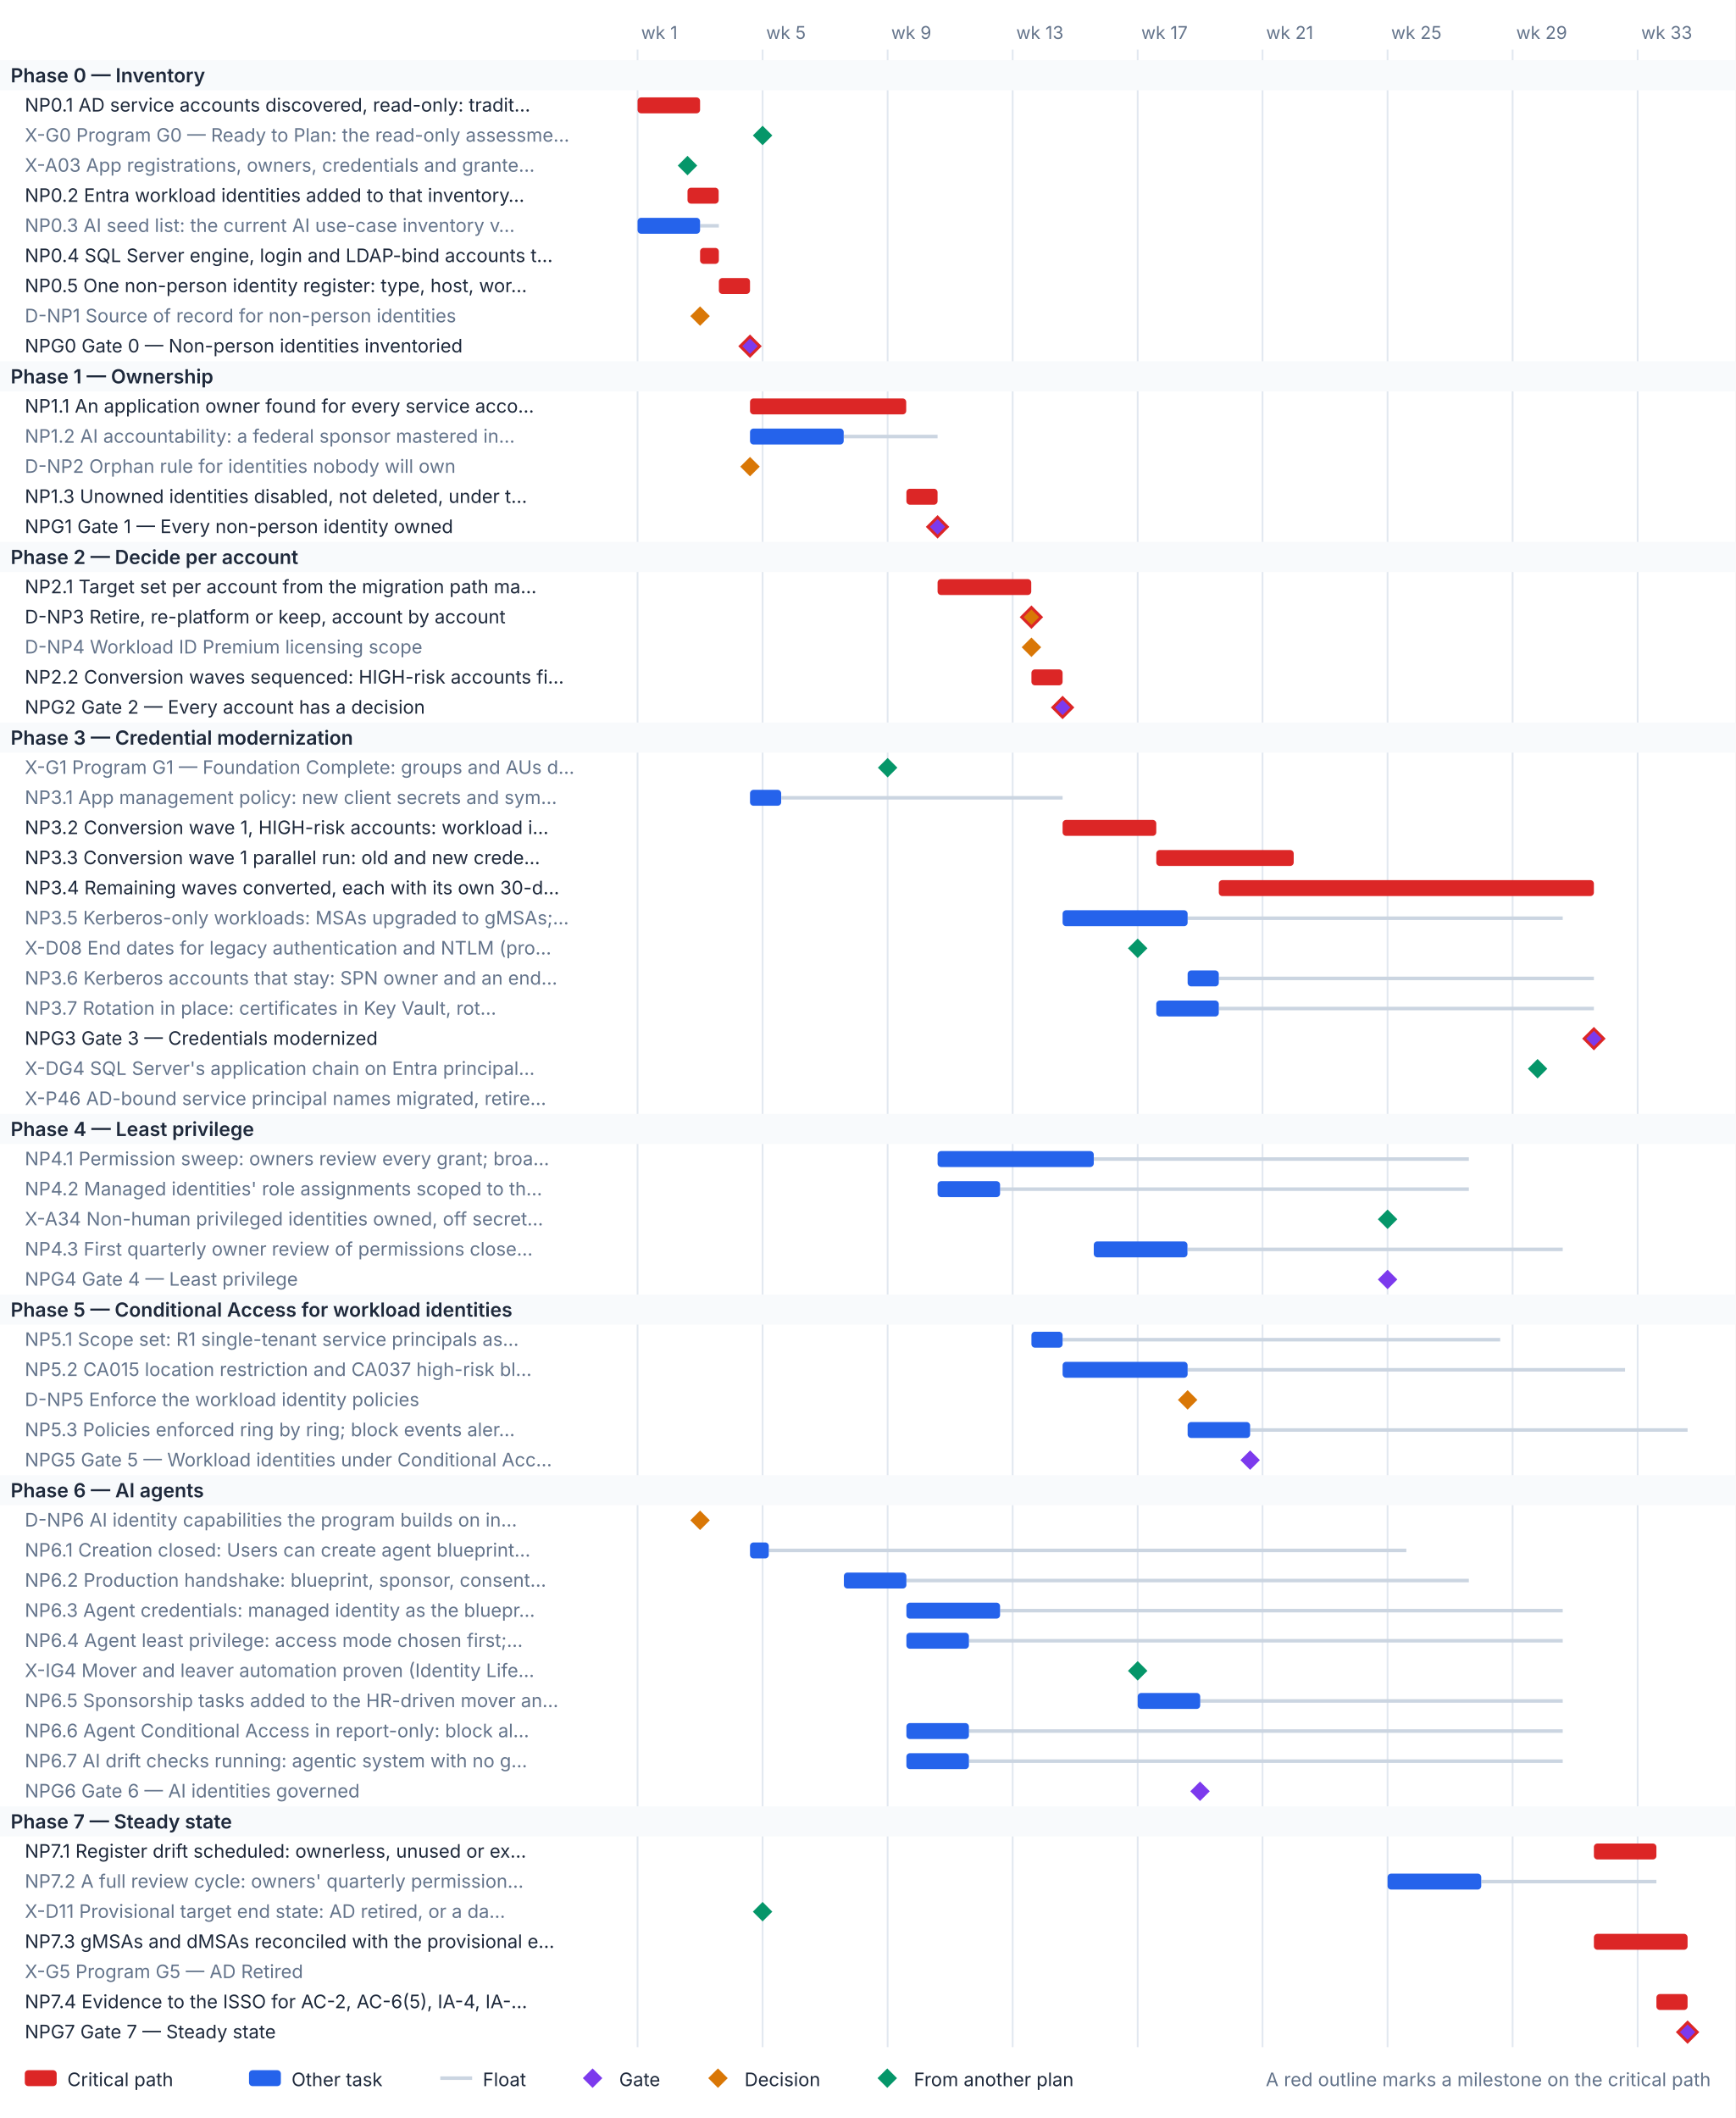
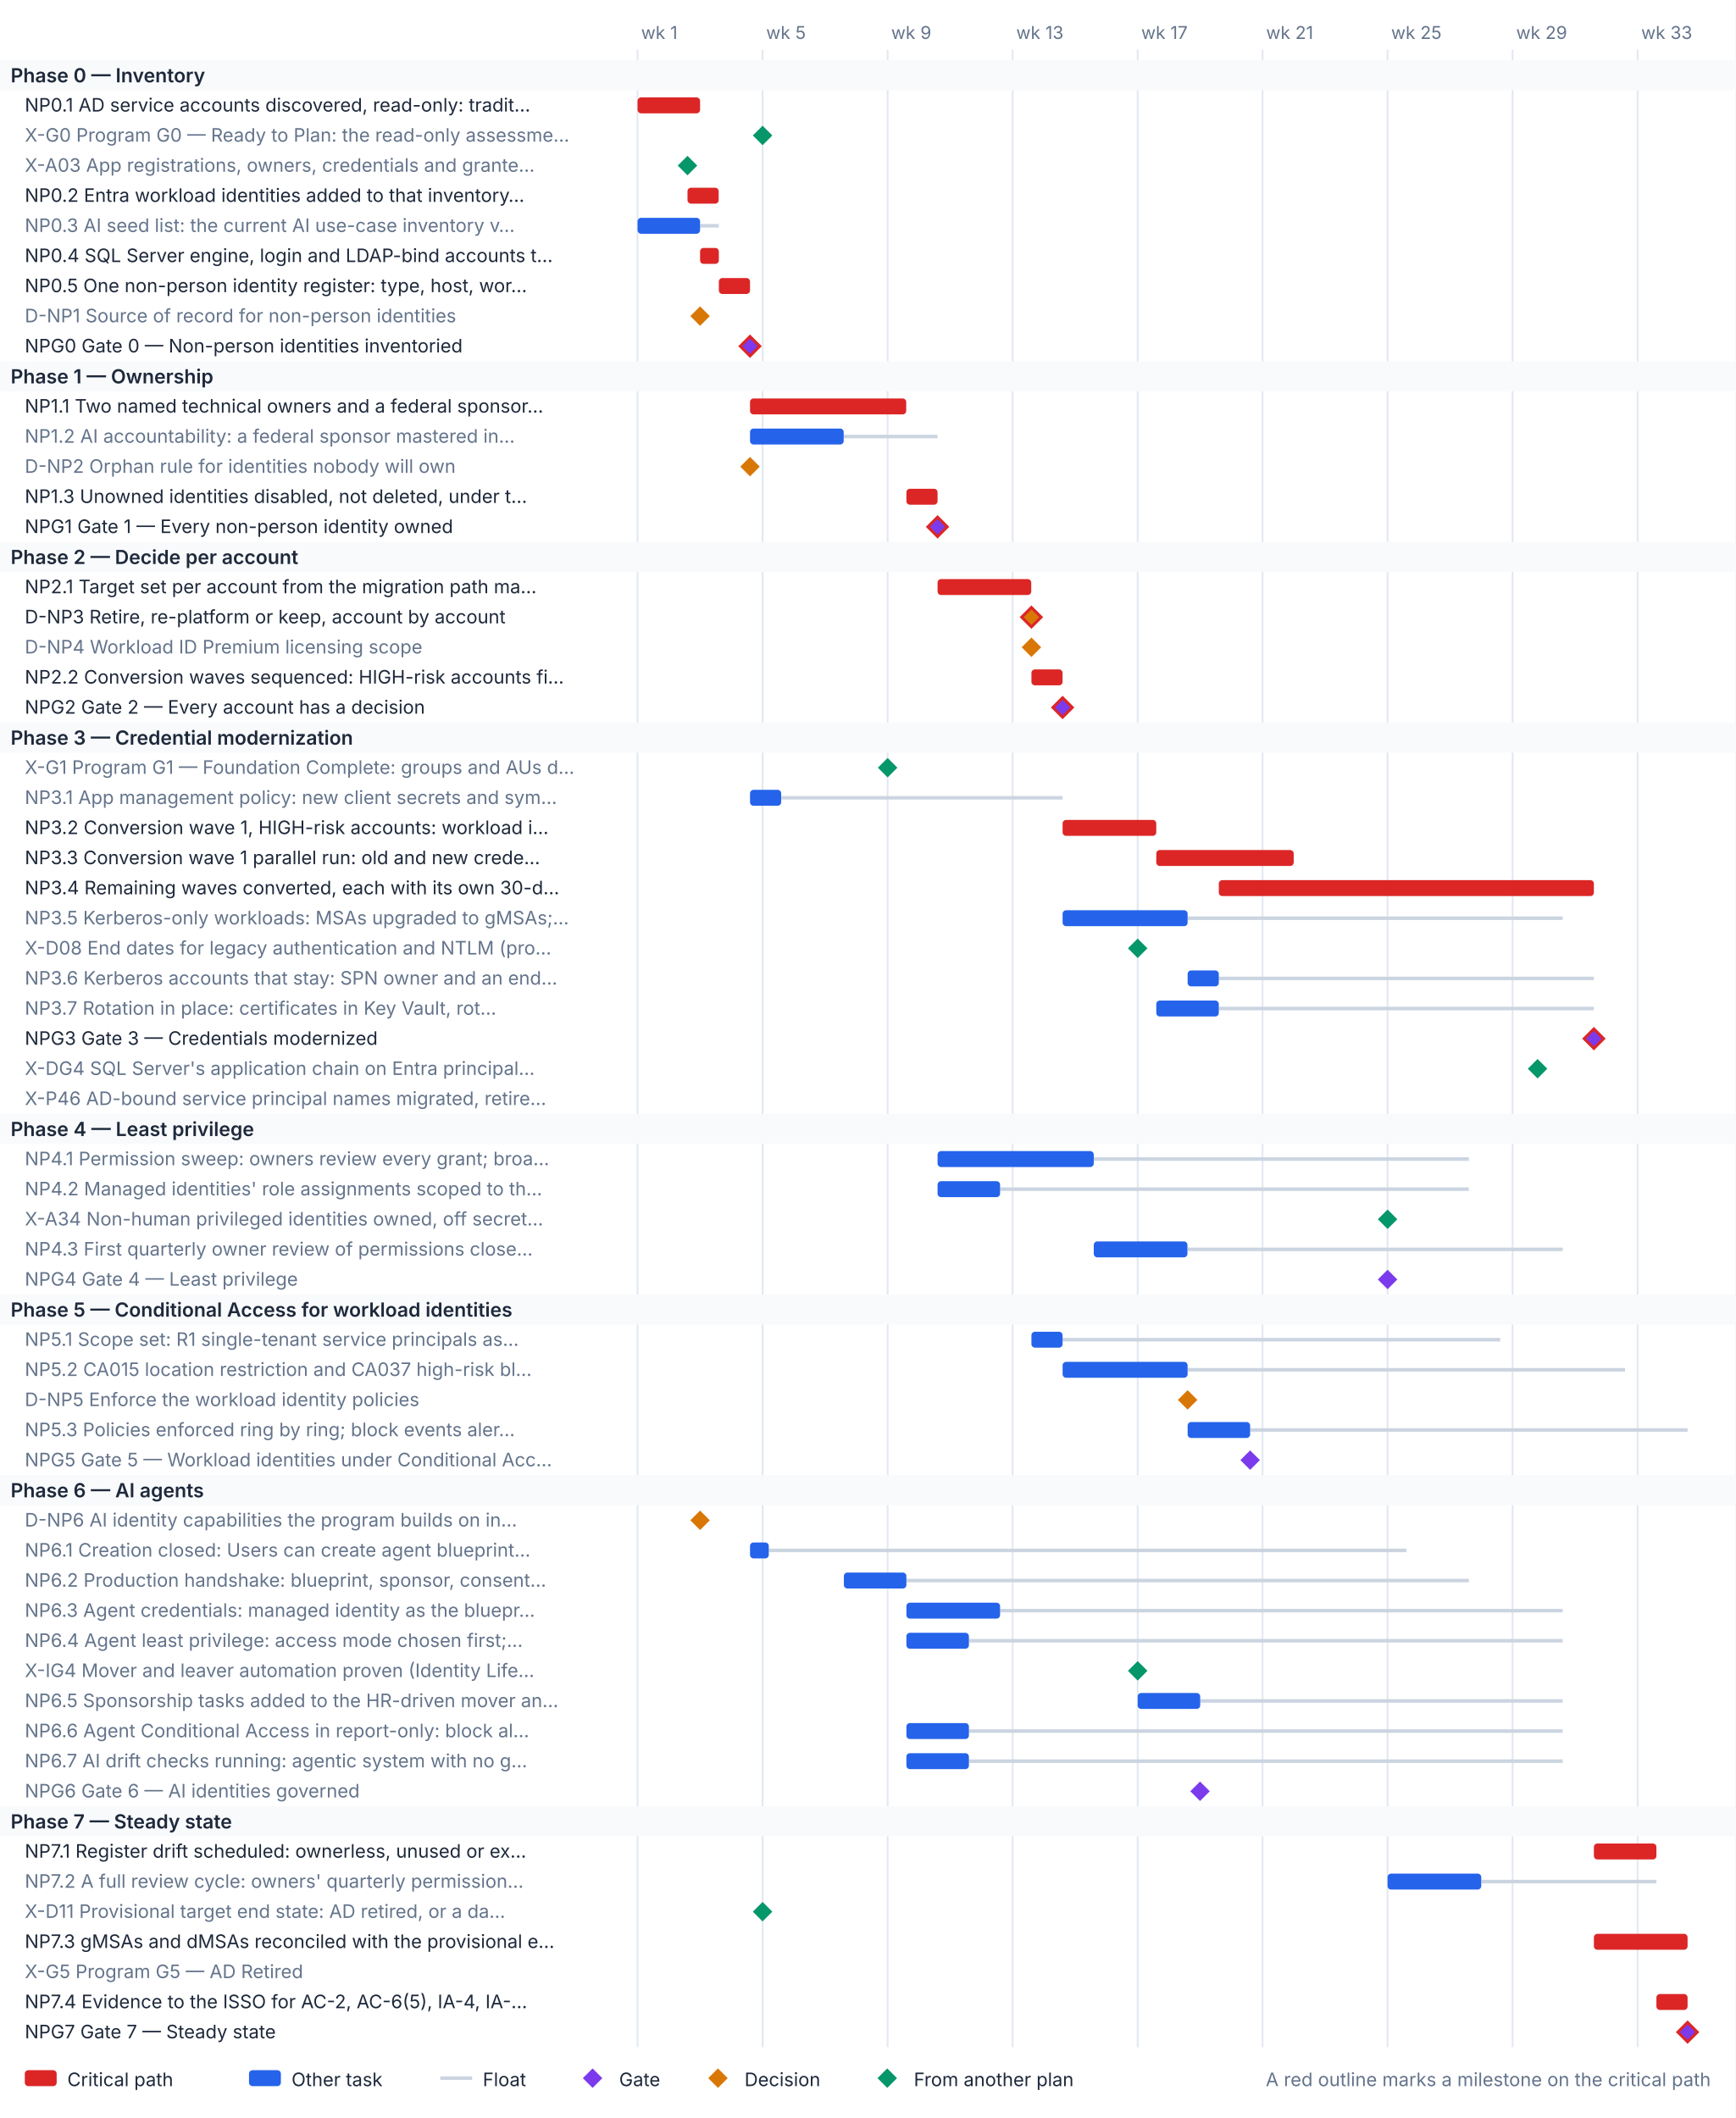
<svg xmlns="http://www.w3.org/2000/svg" width="980" height="1196" viewBox="0 0 980 1196" role="img" aria-labelledby="t d" font-family="Inter, 'DM Sans', Arial, sans-serif">
  <rect width="980" height="1196" fill="#ffffff" />
  <line x1="360.0" y1="28" x2="360.0" y2="1156" stroke="#e2e8f0" stroke-width="1" />
  <text x="362.0" y="22" font-size="10" fill="#64748b">wk 1</text>
  <line x1="430.6" y1="28" x2="430.6" y2="1156" stroke="#e2e8f0" stroke-width="1" />
  <text x="432.6" y="22" font-size="10" fill="#64748b">wk 5</text>
  <line x1="501.2" y1="28" x2="501.2" y2="1156" stroke="#e2e8f0" stroke-width="1" />
  <text x="503.2" y="22" font-size="10" fill="#64748b">wk 9</text>
  <line x1="571.8" y1="28" x2="571.8" y2="1156" stroke="#e2e8f0" stroke-width="1" />
  <text x="573.8" y="22" font-size="10" fill="#64748b">wk 13</text>
  <line x1="642.4" y1="28" x2="642.4" y2="1156" stroke="#e2e8f0" stroke-width="1" />
  <text x="644.4" y="22" font-size="10" fill="#64748b">wk 17</text>
  <line x1="712.9" y1="28" x2="712.9" y2="1156" stroke="#e2e8f0" stroke-width="1" />
  <text x="714.9" y="22" font-size="10" fill="#64748b">wk 21</text>
  <line x1="783.5" y1="28" x2="783.5" y2="1156" stroke="#e2e8f0" stroke-width="1" />
  <text x="785.5" y="22" font-size="10" fill="#64748b">wk 25</text>
  <line x1="854.1" y1="28" x2="854.1" y2="1156" stroke="#e2e8f0" stroke-width="1" />
  <text x="856.1" y="22" font-size="10" fill="#64748b">wk 29</text>
  <line x1="924.7" y1="28" x2="924.7" y2="1156" stroke="#e2e8f0" stroke-width="1" />
  <text x="926.7" y="22" font-size="10" fill="#64748b">wk 33</text>
  <rect x="0" y="34" width="980" height="17" fill="#f8fafc" />
  <text x="6" y="46.5" font-size="11" font-weight="600" fill="#1e293b">Phase 0 — Inventory</text>
  <text x="14" y="63" font-size="10.5" fill="#1e293b">NP0.1  AD service accounts discovered, read-only: tradit…</text>
  <rect x="360.0" y="55" width="35.3" height="9" rx="2" fill="#DC2626" />
  <text x="14" y="80" font-size="10.5" fill="#64748b">X-G0  Program G0 — Ready to Plan: the read-only assessme…</text>
  <path d="M430.6 71.0 L436.1 76.5 L430.6 82.0 L425.1 76.5 Z" fill="#059669" />
  <text x="14" y="97" font-size="10.5" fill="#64748b">X-A03  App registrations, owners, credentials and grante…</text>
  <path d="M388.2 88.0 L393.7 93.5 L388.2 99.0 L382.7 93.5 Z" fill="#059669" />
  <text x="14" y="114" font-size="10.5" fill="#1e293b">NP0.2  Entra workload identities added to that inventory…</text>
  <rect x="388.2" y="106" width="17.6" height="9" rx="2" fill="#DC2626" />
  <text x="14" y="131" font-size="10.5" fill="#64748b">NP0.3  AI seed list: the current AI use-case inventory v…</text>
  <line x1="395.3" y1="127.5" x2="405.9" y2="127.5" stroke="#cbd5e1" stroke-width="2" />
  <rect x="360.0" y="123" width="35.3" height="9" rx="2" fill="#2563EB" />
  <text x="14" y="148" font-size="10.5" fill="#1e293b">NP0.4  SQL Server engine, login and LDAP-bind accounts t…</text>
  <rect x="395.3" y="140" width="10.6" height="9" rx="2" fill="#DC2626" />
  <text x="14" y="165" font-size="10.5" fill="#1e293b">NP0.5  One non-person identity register: type, host, wor…</text>
  <rect x="405.9" y="157" width="17.6" height="9" rx="2" fill="#DC2626" />
  <text x="14" y="182" font-size="10.5" fill="#64748b">D-NP1  Source of record for non-person identities</text>
  <path d="M395.3 173.0 L400.8 178.5 L395.3 184.0 L389.8 178.5 Z" fill="#D97706" />
  <text x="14" y="199" font-size="10.5" fill="#1e293b">NPG0  Gate 0 — Non-person identities inventoried</text>
  <path d="M423.5 190.0 L429.0 195.5 L423.5 201.0 L418.0 195.5 Z" fill="#7C3AED" stroke="#DC2626" stroke-width="1.6" />
  <rect x="0" y="204" width="980" height="17" fill="#f8fafc" />
  <text x="6" y="216.5" font-size="11" font-weight="600" fill="#1e293b">Phase 1 — Ownership</text>
-   <text x="14" y="233" font-size="10.5" fill="#1e293b">NP1.1  An application owner found for every service acco…</text>
+   <text x="14" y="233" font-size="10.5" fill="#1e293b">NP1.1  Two named technical owners and a federal sponsor…</text>
  <rect x="423.5" y="225" width="88.2" height="9" rx="2" fill="#DC2626" />
  <text x="14" y="250" font-size="10.5" fill="#64748b">NP1.2  AI accountability: a federal sponsor mastered in…</text>
  <line x1="476.5" y1="246.5" x2="529.4" y2="246.5" stroke="#cbd5e1" stroke-width="2" />
  <rect x="423.5" y="242" width="52.9" height="9" rx="2" fill="#2563EB" />
  <text x="14" y="267" font-size="10.5" fill="#64748b">D-NP2  Orphan rule for identities nobody will own</text>
  <path d="M423.5 258.0 L429.0 263.5 L423.5 269.0 L418.0 263.5 Z" fill="#D97706" />
  <text x="14" y="284" font-size="10.5" fill="#1e293b">NP1.3  Unowned identities disabled, not deleted, under t…</text>
  <rect x="511.8" y="276" width="17.6" height="9" rx="2" fill="#DC2626" />
  <text x="14" y="301" font-size="10.5" fill="#1e293b">NPG1  Gate 1 — Every non-person identity owned</text>
  <path d="M529.4 292.0 L534.9 297.5 L529.4 303.0 L523.9 297.5 Z" fill="#7C3AED" stroke="#DC2626" stroke-width="1.6" />
  <rect x="0" y="306" width="980" height="17" fill="#f8fafc" />
  <text x="6" y="318.5" font-size="11" font-weight="600" fill="#1e293b">Phase 2 — Decide per account</text>
  <text x="14" y="335" font-size="10.5" fill="#1e293b">NP2.1  Target set per account from the migration path ma…</text>
  <rect x="529.4" y="327" width="52.9" height="9" rx="2" fill="#DC2626" />
  <text x="14" y="352" font-size="10.5" fill="#1e293b">D-NP3  Retire, re-platform or keep, account by account</text>
  <path d="M582.4 343.0 L587.9 348.5 L582.4 354.0 L576.9 348.5 Z" fill="#D97706" stroke="#DC2626" stroke-width="1.6" />
  <text x="14" y="369" font-size="10.5" fill="#64748b">D-NP4  Workload ID Premium licensing scope</text>
  <path d="M582.4 360.0 L587.9 365.5 L582.4 371.0 L576.9 365.5 Z" fill="#D97706" />
  <text x="14" y="386" font-size="10.5" fill="#1e293b">NP2.2  Conversion waves sequenced: HIGH-risk accounts fi…</text>
  <rect x="582.4" y="378" width="17.6" height="9" rx="2" fill="#DC2626" />
  <text x="14" y="403" font-size="10.5" fill="#1e293b">NPG2  Gate 2 — Every account has a decision</text>
  <path d="M600.0 394.0 L605.5 399.5 L600.0 405.0 L594.5 399.5 Z" fill="#7C3AED" stroke="#DC2626" stroke-width="1.6" />
  <rect x="0" y="408" width="980" height="17" fill="#f8fafc" />
  <text x="6" y="420.5" font-size="11" font-weight="600" fill="#1e293b">Phase 3 — Credential modernization</text>
  <text x="14" y="437" font-size="10.5" fill="#64748b">X-G1  Program G1 — Foundation Complete: groups and AUs d…</text>
  <path d="M501.2 428.0 L506.7 433.5 L501.2 439.0 L495.7 433.5 Z" fill="#059669" />
  <text x="14" y="454" font-size="10.5" fill="#64748b">NP3.1  App management policy: new client secrets and sym…</text>
  <line x1="441.2" y1="450.5" x2="600.0" y2="450.5" stroke="#cbd5e1" stroke-width="2" />
  <rect x="423.5" y="446" width="17.6" height="9" rx="2" fill="#2563EB" />
  <text x="14" y="471" font-size="10.5" fill="#1e293b">NP3.2  Conversion wave 1, HIGH-risk accounts: workload i…</text>
  <rect x="600.0" y="463" width="52.9" height="9" rx="2" fill="#DC2626" />
  <text x="14" y="488" font-size="10.5" fill="#1e293b">NP3.3  Conversion wave 1 parallel run: old and new crede…</text>
  <rect x="652.9" y="480" width="77.6" height="9" rx="2" fill="#DC2626" />
  <text x="14" y="505" font-size="10.5" fill="#1e293b">NP3.4  Remaining waves converted, each with its own 30-d…</text>
  <rect x="688.2" y="497" width="211.8" height="9" rx="2" fill="#DC2626" />
  <text x="14" y="522" font-size="10.5" fill="#64748b">NP3.5  Kerberos-only workloads: MSAs upgraded to gMSAs;…</text>
  <line x1="670.6" y1="518.5" x2="882.4" y2="518.5" stroke="#cbd5e1" stroke-width="2" />
  <rect x="600.0" y="514" width="70.6" height="9" rx="2" fill="#2563EB" />
  <text x="14" y="539" font-size="10.5" fill="#64748b">X-D08  End dates for legacy authentication and NTLM (pro…</text>
  <path d="M642.4 530.0 L647.9 535.5 L642.4 541.0 L636.9 535.5 Z" fill="#059669" />
  <text x="14" y="556" font-size="10.5" fill="#64748b">NP3.6  Kerberos accounts that stay: SPN owner and an end…</text>
  <line x1="688.2" y1="552.5" x2="900.0" y2="552.5" stroke="#cbd5e1" stroke-width="2" />
  <rect x="670.6" y="548" width="17.6" height="9" rx="2" fill="#2563EB" />
  <text x="14" y="573" font-size="10.5" fill="#64748b">NP3.7  Rotation in place: certificates in Key Vault, rot…</text>
  <line x1="688.2" y1="569.5" x2="900.0" y2="569.5" stroke="#cbd5e1" stroke-width="2" />
  <rect x="652.9" y="565" width="35.3" height="9" rx="2" fill="#2563EB" />
  <text x="14" y="590" font-size="10.5" fill="#1e293b">NPG3  Gate 3 — Credentials modernized</text>
  <path d="M900.0 581.0 L905.5 586.5 L900.0 592.0 L894.5 586.5 Z" fill="#7C3AED" stroke="#DC2626" stroke-width="1.6" />
  <text x="14" y="607" font-size="10.5" fill="#64748b">X-DG4  SQL Server's application chain on Entra principal…</text>
  <path d="M868.2 598.0 L873.7 603.5 L868.2 609.0 L862.7 603.5 Z" fill="#059669" />
  <text x="14" y="624" font-size="10.5" fill="#64748b">X-P46  AD-bound service principal names migrated, retire…</text>
  <path d="M1101.2 615.0 L1106.7 620.5 L1101.2 626.0 L1095.7 620.5 Z" fill="#059669" />
  <rect x="0" y="629" width="980" height="17" fill="#f8fafc" />
  <text x="6" y="641.5" font-size="11" font-weight="600" fill="#1e293b">Phase 4 — Least privilege</text>
  <text x="14" y="658" font-size="10.5" fill="#64748b">NP4.1  Permission sweep: owners review every grant; broa…</text>
  <line x1="617.6" y1="654.5" x2="829.4" y2="654.5" stroke="#cbd5e1" stroke-width="2" />
  <rect x="529.4" y="650" width="88.2" height="9" rx="2" fill="#2563EB" />
  <text x="14" y="675" font-size="10.5" fill="#64748b">NP4.2  Managed identities' role assignments scoped to th…</text>
  <line x1="564.7" y1="671.5" x2="829.4" y2="671.5" stroke="#cbd5e1" stroke-width="2" />
  <rect x="529.4" y="667" width="35.3" height="9" rx="2" fill="#2563EB" />
  <text x="14" y="692" font-size="10.5" fill="#64748b">X-A34  Non-human privileged identities owned, off secret…</text>
  <path d="M783.5 683.0 L789.0 688.5 L783.5 694.0 L778.0 688.5 Z" fill="#059669" />
  <text x="14" y="709" font-size="10.5" fill="#64748b">NP4.3  First quarterly owner review of permissions close…</text>
  <line x1="670.6" y1="705.5" x2="882.4" y2="705.5" stroke="#cbd5e1" stroke-width="2" />
  <rect x="617.6" y="701" width="52.9" height="9" rx="2" fill="#2563EB" />
  <text x="14" y="726" font-size="10.5" fill="#64748b">NPG4  Gate 4 — Least privilege</text>
  <path d="M783.5 717.0 L789.0 722.5 L783.5 728.0 L778.0 722.5 Z" fill="#7C3AED" />
  <rect x="0" y="731" width="980" height="17" fill="#f8fafc" />
  <text x="6" y="743.5" font-size="11" font-weight="600" fill="#1e293b">Phase 5 — Conditional Access for workload identities</text>
  <text x="14" y="760" font-size="10.5" fill="#64748b">NP5.1  Scope set: R1 single-tenant service principals as…</text>
  <line x1="600.0" y1="756.5" x2="847.1" y2="756.5" stroke="#cbd5e1" stroke-width="2" />
  <rect x="582.4" y="752" width="17.6" height="9" rx="2" fill="#2563EB" />
  <text x="14" y="777" font-size="10.5" fill="#64748b">NP5.2  CA015 location restriction and CA037 high-risk bl…</text>
  <line x1="670.6" y1="773.5" x2="917.6" y2="773.5" stroke="#cbd5e1" stroke-width="2" />
  <rect x="600.0" y="769" width="70.6" height="9" rx="2" fill="#2563EB" />
  <text x="14" y="794" font-size="10.5" fill="#64748b">D-NP5  Enforce the workload identity policies</text>
  <path d="M670.6 785.0 L676.1 790.5 L670.6 796.0 L665.1 790.5 Z" fill="#D97706" />
  <text x="14" y="811" font-size="10.5" fill="#64748b">NP5.3  Policies enforced ring by ring; block events aler…</text>
  <line x1="705.9" y1="807.5" x2="952.9" y2="807.5" stroke="#cbd5e1" stroke-width="2" />
  <rect x="670.6" y="803" width="35.3" height="9" rx="2" fill="#2563EB" />
  <text x="14" y="828" font-size="10.5" fill="#64748b">NPG5  Gate 5 — Workload identities under Conditional Acc…</text>
  <path d="M705.9 819.0 L711.4 824.5 L705.9 830.0 L700.4 824.5 Z" fill="#7C3AED" />
  <rect x="0" y="833" width="980" height="17" fill="#f8fafc" />
  <text x="6" y="845.5" font-size="11" font-weight="600" fill="#1e293b">Phase 6 — AI agents</text>
  <text x="14" y="862" font-size="10.5" fill="#64748b">D-NP6  AI identity capabilities the program builds on in…</text>
  <path d="M395.3 853.0 L400.8 858.5 L395.3 864.0 L389.8 858.5 Z" fill="#D97706" />
  <text x="14" y="879" font-size="10.5" fill="#64748b">NP6.1  Creation closed: Users can create agent blueprint…</text>
  <line x1="434.1" y1="875.5" x2="794.1" y2="875.5" stroke="#cbd5e1" stroke-width="2" />
  <rect x="423.5" y="871" width="10.6" height="9" rx="2" fill="#2563EB" />
  <text x="14" y="896" font-size="10.5" fill="#64748b">NP6.2  Production handshake: blueprint, sponsor, consent…</text>
  <line x1="511.8" y1="892.5" x2="829.4" y2="892.5" stroke="#cbd5e1" stroke-width="2" />
  <rect x="476.5" y="888" width="35.3" height="9" rx="2" fill="#2563EB" />
  <text x="14" y="913" font-size="10.5" fill="#64748b">NP6.3  Agent credentials: managed identity as the bluepr…</text>
  <line x1="564.7" y1="909.5" x2="882.4" y2="909.5" stroke="#cbd5e1" stroke-width="2" />
  <rect x="511.8" y="905" width="52.9" height="9" rx="2" fill="#2563EB" />
  <text x="14" y="930" font-size="10.5" fill="#64748b">NP6.4  Agent least privilege: access mode chosen first;…</text>
  <line x1="547.1" y1="926.5" x2="882.4" y2="926.5" stroke="#cbd5e1" stroke-width="2" />
  <rect x="511.8" y="922" width="35.3" height="9" rx="2" fill="#2563EB" />
  <text x="14" y="947" font-size="10.5" fill="#64748b">X-IG4  Mover and leaver automation proven (Identity Life…</text>
  <path d="M642.4 938.0 L647.9 943.5 L642.4 949.0 L636.9 943.5 Z" fill="#059669" />
  <text x="14" y="964" font-size="10.5" fill="#64748b">NP6.5  Sponsorship tasks added to the HR-driven mover an…</text>
  <line x1="677.6" y1="960.5" x2="882.4" y2="960.5" stroke="#cbd5e1" stroke-width="2" />
  <rect x="642.4" y="956" width="35.3" height="9" rx="2" fill="#2563EB" />
  <text x="14" y="981" font-size="10.5" fill="#64748b">NP6.6  Agent Conditional Access in report-only: block al…</text>
  <line x1="547.1" y1="977.5" x2="882.4" y2="977.5" stroke="#cbd5e1" stroke-width="2" />
  <rect x="511.8" y="973" width="35.3" height="9" rx="2" fill="#2563EB" />
  <text x="14" y="998" font-size="10.5" fill="#64748b">NP6.7  AI drift checks running: agentic system with no g…</text>
  <line x1="547.1" y1="994.5" x2="882.4" y2="994.5" stroke="#cbd5e1" stroke-width="2" />
  <rect x="511.8" y="990" width="35.3" height="9" rx="2" fill="#2563EB" />
  <text x="14" y="1015" font-size="10.5" fill="#64748b">NPG6  Gate 6 — AI identities governed</text>
  <path d="M677.6 1006.0 L683.1 1011.5 L677.6 1017.0 L672.1 1011.5 Z" fill="#7C3AED" />
  <rect x="0" y="1020" width="980" height="17" fill="#f8fafc" />
  <text x="6" y="1032.5" font-size="11" font-weight="600" fill="#1e293b">Phase 7 — Steady state</text>
  <text x="14" y="1049" font-size="10.5" fill="#1e293b">NP7.1  Register drift scheduled: ownerless, unused or ex…</text>
  <rect x="900.0" y="1041" width="35.3" height="9" rx="2" fill="#DC2626" />
  <text x="14" y="1066" font-size="10.5" fill="#64748b">NP7.2  A full review cycle: owners' quarterly permission…</text>
  <line x1="836.5" y1="1062.5" x2="935.3" y2="1062.5" stroke="#cbd5e1" stroke-width="2" />
  <rect x="783.5" y="1058" width="52.9" height="9" rx="2" fill="#2563EB" />
  <text x="14" y="1083" font-size="10.5" fill="#64748b">X-D11  Provisional target end state: AD retired, or a da…</text>
  <path d="M430.6 1074.0 L436.1 1079.5 L430.6 1085.0 L425.1 1079.5 Z" fill="#059669" />
  <text x="14" y="1100" font-size="10.5" fill="#1e293b">NP7.3  gMSAs and dMSAs reconciled with the provisional e…</text>
  <rect x="900.0" y="1092" width="52.9" height="9" rx="2" fill="#DC2626" />
  <text x="14" y="1117" font-size="10.5" fill="#64748b">X-G5  Program G5 — AD Retired</text>
  <path d="M1207.1 1108.0 L1212.6 1113.5 L1207.1 1119.0 L1201.6 1113.5 Z" fill="#059669" />
  <text x="14" y="1134" font-size="10.5" fill="#1e293b">NP7.4  Evidence to the ISSO for AC-2, AC-6(5), IA-4, IA-…</text>
  <rect x="935.3" y="1126" width="17.6" height="9" rx="2" fill="#DC2626" />
  <text x="14" y="1151" font-size="10.5" fill="#1e293b">NPG7  Gate 7 — Steady state</text>
  <path d="M952.9 1142.0 L958.4 1147.5 L952.9 1153.0 L947.4 1147.5 Z" fill="#7C3AED" stroke="#DC2626" stroke-width="1.6" />
  <rect x="14" y="1169" width="18" height="9" rx="2" fill="#DC2626" />
  <text x="38" y="1178" font-size="10.5" fill="#1e293b">Critical path</text>
  <rect x="140.6" y="1169" width="18" height="9" rx="2" fill="#2563EB" />
  <text x="164.6" y="1178" font-size="10.5" fill="#1e293b">Other task</text>
  <line x1="248.6" y1="1173.5" x2="266.6" y2="1173.5" stroke="#cbd5e1" stroke-width="2" />
  <text x="272.6" y="1178" font-size="10.5" fill="#1e293b">Float</text>
  <path d="M334.6 1168 L340.1 1173.5 L334.6 1179 L329.1 1173.5 Z" fill="#7C3AED" />
  <text x="349.6" y="1178" font-size="10.5" fill="#1e293b">Gate</text>
  <path d="M405.4 1168 L410.9 1173.5 L405.4 1179 L399.9 1173.5 Z" fill="#D97706" />
  <text x="420.4" y="1178" font-size="10.5" fill="#1e293b">Decision</text>
  <path d="M501.0 1168 L506.5 1173.5 L501.0 1179 L495.5 1173.5 Z" fill="#059669" />
  <text x="516.0" y="1178" font-size="10.5" fill="#1e293b">From another plan</text>
  <text x="966" y="1178" font-size="10.5" fill="#64748b" text-anchor="end">A red outline marks a milestone on the critical path</text>
</svg>
